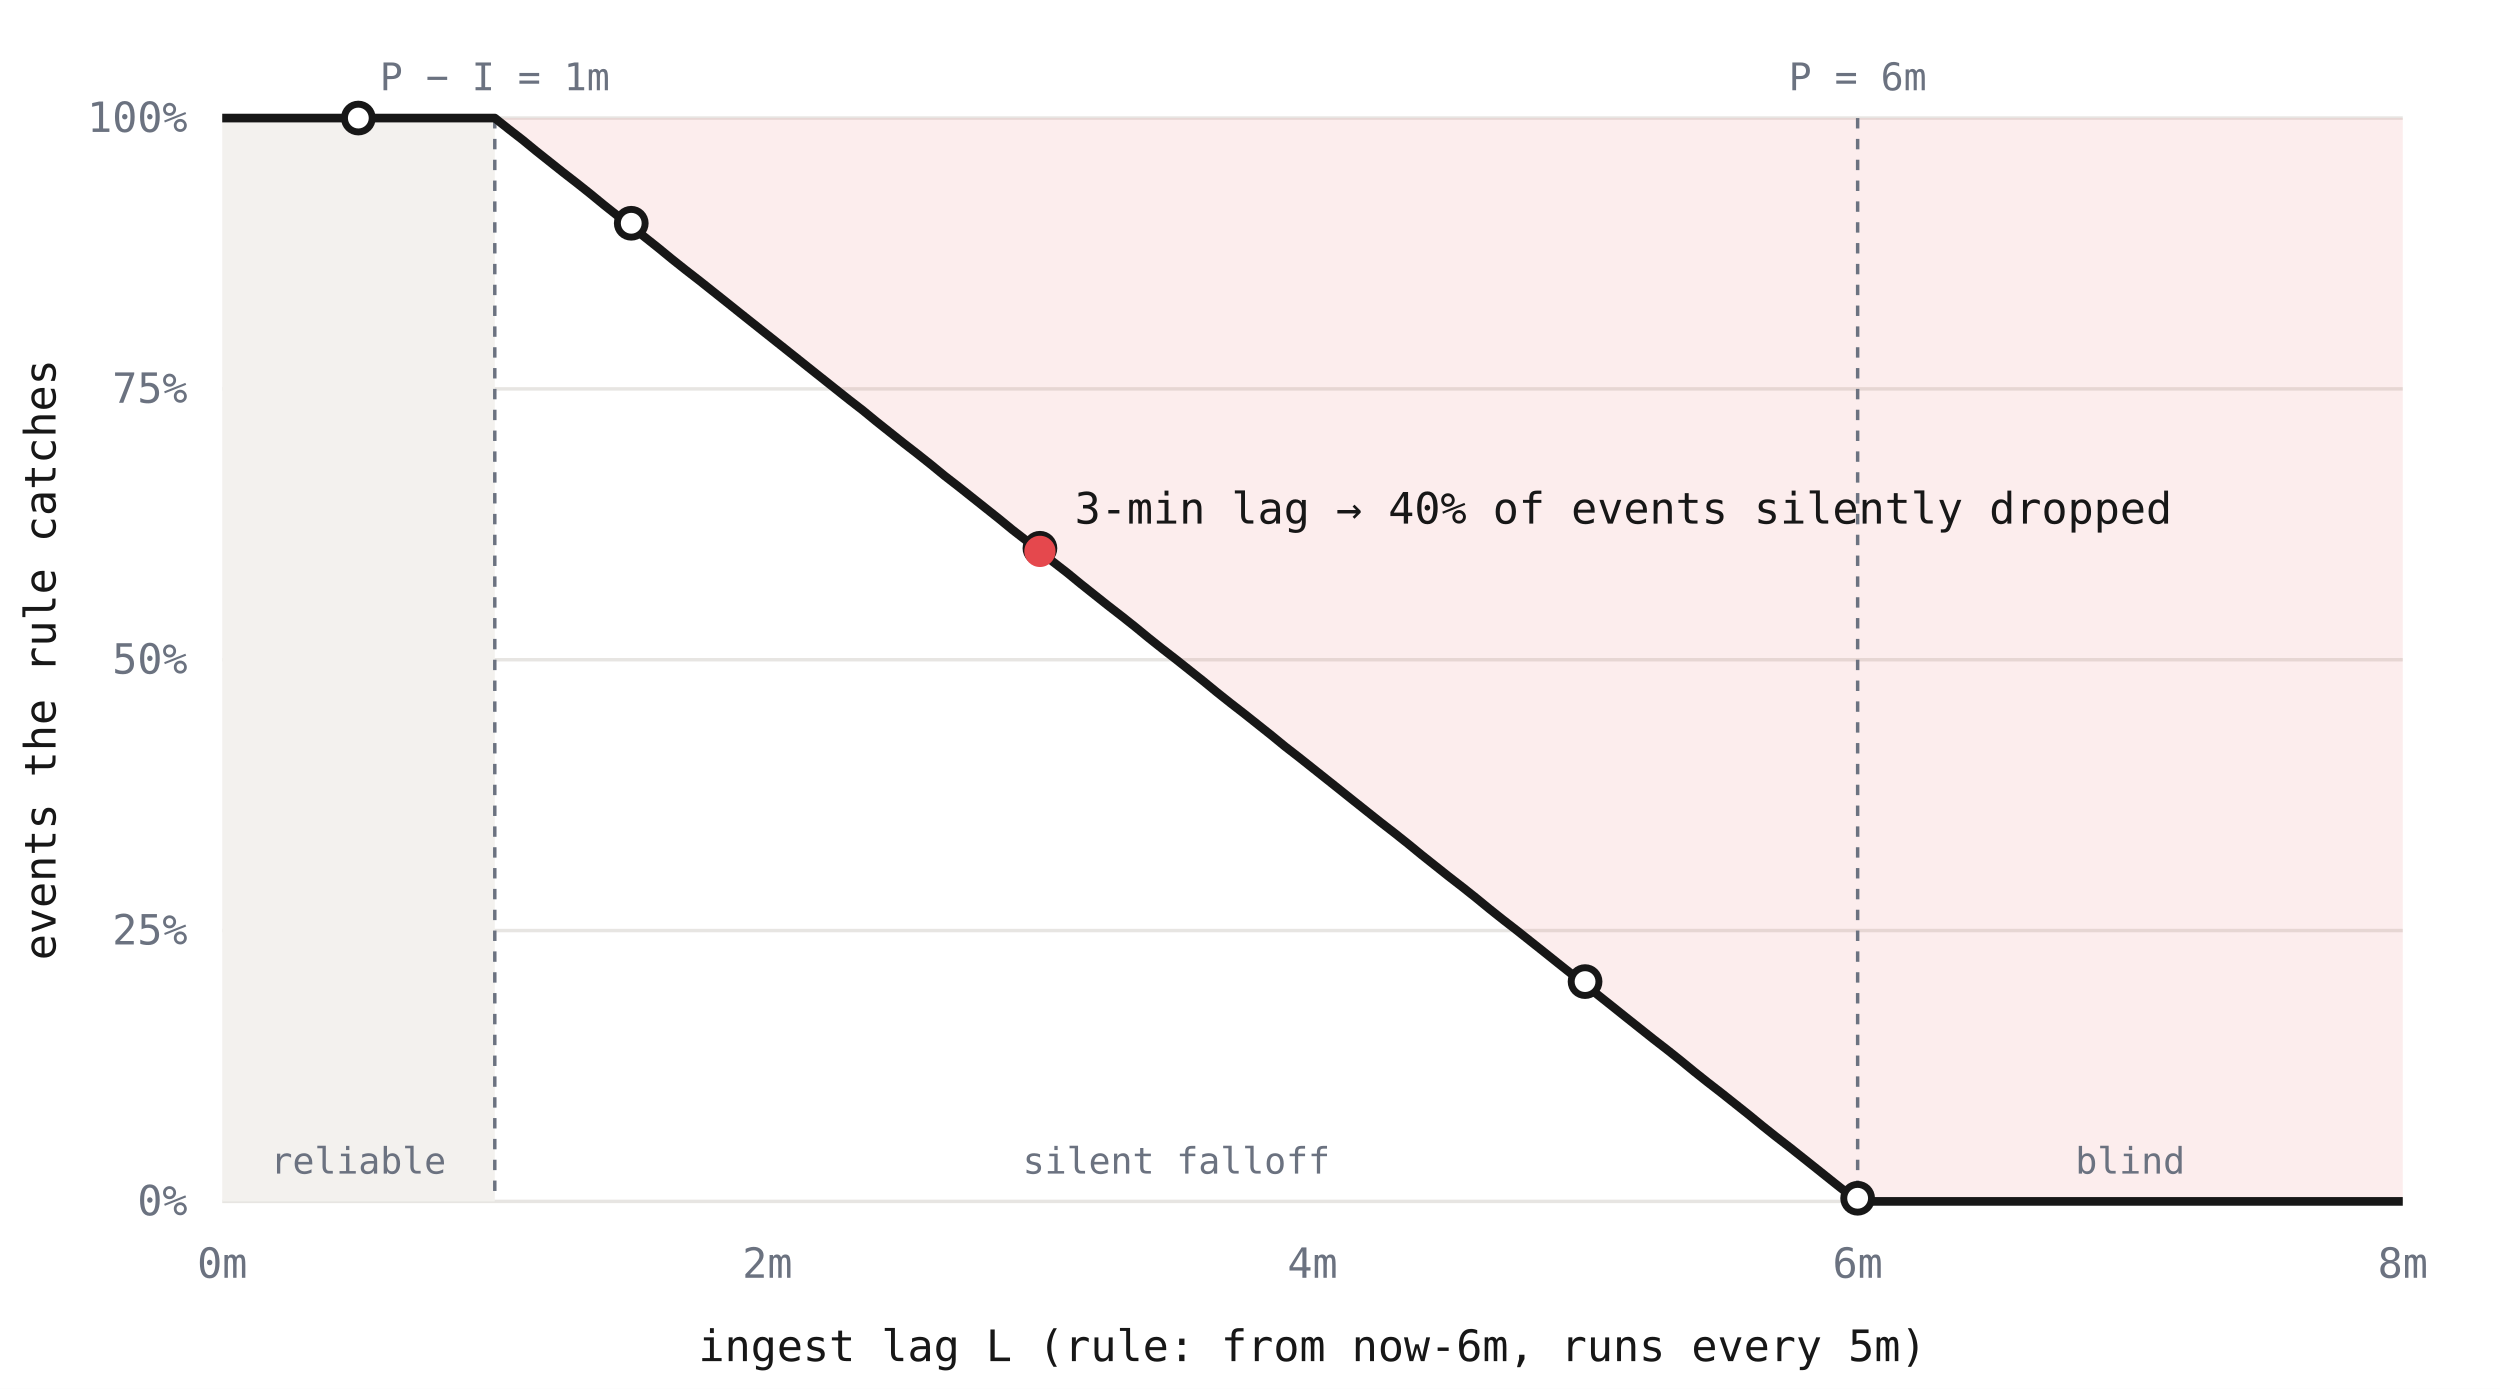
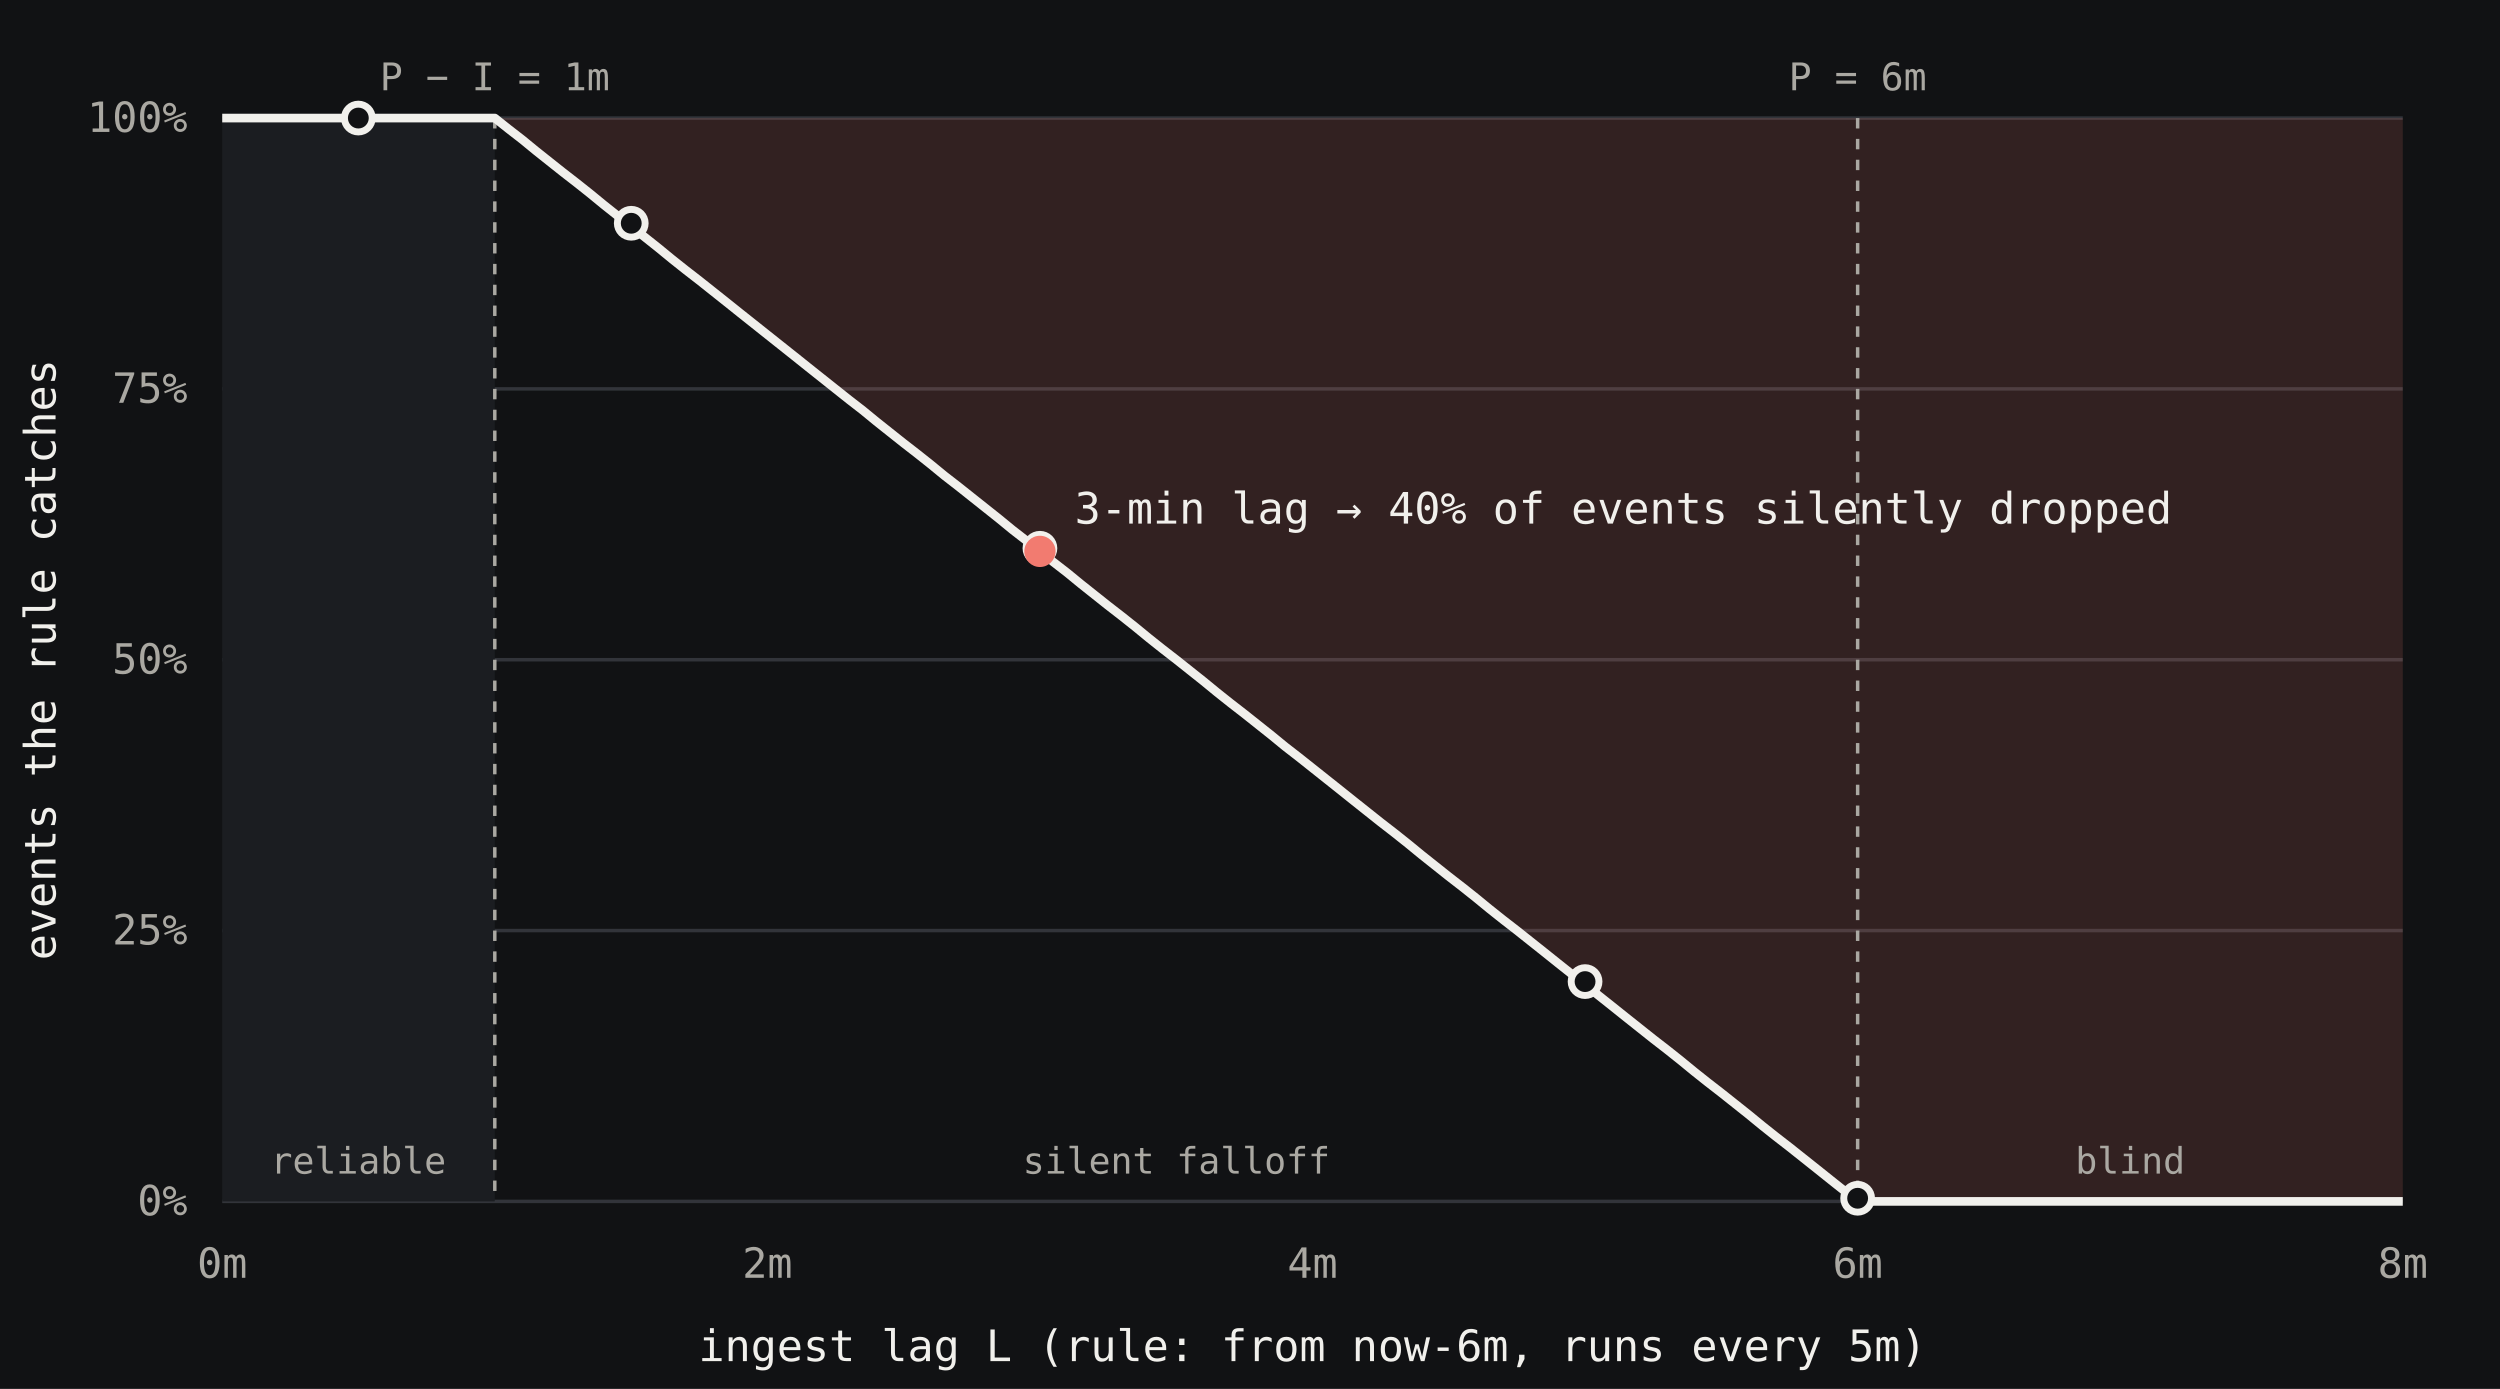
<svg xmlns="http://www.w3.org/2000/svg" viewBox="0 0 720 400" font-family="ui-monospace,SFMono-Regular,Menlo,monospace" role="img" aria-label="Catch rate versus ingest lag">
-   <rect x="0" y="0" width="720" height="400" fill="#ffffff" />
-   <line x1="64" y1="346.0" x2="692" y2="346.0" stroke="#e7e5e2" stroke-width="1" />
-   <text x="54" y="350.0" text-anchor="end" font-size="12" fill="#6b7280">0%</text>
-   <line x1="64" y1="268.0" x2="692" y2="268.0" stroke="#e7e5e2" stroke-width="1" />
-   <text x="54" y="272.0" text-anchor="end" font-size="12" fill="#6b7280">25%</text>
-   <line x1="64" y1="190.0" x2="692" y2="190.0" stroke="#e7e5e2" stroke-width="1" />
-   <text x="54" y="194.0" text-anchor="end" font-size="12" fill="#6b7280">50%</text>
-   <line x1="64" y1="112.0" x2="692" y2="112.0" stroke="#e7e5e2" stroke-width="1" />
-   <text x="54" y="116.0" text-anchor="end" font-size="12" fill="#6b7280">75%</text>
-   <line x1="64" y1="34.0" x2="692" y2="34.0" stroke="#e7e5e2" stroke-width="1" />
-   <text x="54" y="38.0" text-anchor="end" font-size="12" fill="#6b7280">100%</text>
-   <polygon points="142.5,34.0 142.5,34.0 146.4,37.1 150.4,40.2 154.3,43.4 158.2,46.5 162.1,49.6 166.1,52.7 170.0,55.8 173.9,59.0 177.8,62.1 181.8,65.2 185.7,68.3 189.6,71.4 193.5,74.6 197.4,77.7 201.4,80.8 205.3,83.9 209.2,87.0 213.2,90.2 217.1,93.3 221.0,96.4 224.9,99.5 228.8,102.6 232.8,105.8 236.7,108.9 240.6,112.0 244.5,115.1 248.5,118.2 252.4,121.4 256.3,124.5 260.2,127.6 264.2,130.7 268.1,133.8 272.0,137.0 276.0,140.1 279.9,143.2 283.8,146.3 287.7,149.4 291.6,152.6 295.6,155.7 299.5,158.8 303.4,161.9 307.4,165.0 311.3,168.2 315.2,171.3 319.1,174.4 323.1,177.5 327.0,180.6 330.9,183.8 334.8,186.9 338.8,190.0 342.7,193.1 346.6,196.2 350.5,199.4 354.4,202.5 358.4,205.6 362.3,208.7 366.2,211.8 370.1,215.0 374.1,218.1 378.0,221.2 381.9,224.3 385.8,227.4 389.8,230.6 393.7,233.7 397.6,236.8 401.6,239.9 405.5,243.0 409.4,246.2 413.3,249.3 417.2,252.4 421.2,255.5 425.1,258.6 429.0,261.8 432.9,264.9 436.9,268.0 440.8,271.1 444.7,274.2 448.7,277.4 452.6,280.5 456.5,283.6 460.4,286.7 464.3,289.8 468.3,293.0 472.2,296.1 476.1,299.2 480.1,302.3 484.0,305.4 487.9,308.6 491.8,311.7 495.8,314.8 499.7,317.9 503.6,321.0 507.5,324.2 511.4,327.3 515.4,330.4 519.3,333.5 523.2,336.6 527.2,339.8 531.1,342.9 535.0,346.0 538.9,346.0 542.8,346.0 546.8,346.0 550.7,346.0 554.6,346.0 558.5,346.0 562.5,346.0 566.4,346.0 570.3,346.0 574.2,346.0 578.2,346.0 582.1,346.0 586.0,346.0 590.0,346.0 593.9,346.0 597.8,346.0 601.7,346.0 605.6,346.0 609.6,346.0 613.5,346.0 617.4,346.0 621.4,346.0 625.3,346.0 629.2,346.0 633.1,346.0 637.0,346.0 641.0,346.0 644.9,346.0 648.8,346.0 652.8,346.0 656.7,346.0 660.6,346.0 664.5,346.0 668.5,346.0 672.4,346.0 676.3,346.0 680.2,346.0 684.1,346.0 688.1,346.0 692.0,346.0 692.0,34.0" fill="#e5484d" fill-opacity="0.10" />
-   <rect x="64.0" y="34" width="78.5" height="312" fill="#f3f1ee" />
-   <line x1="142.5" y1="34" x2="142.5" y2="346" stroke="#6b7280" stroke-width="1" stroke-dasharray="3 3" />
-   <text x="142.5" y="26.0" text-anchor="middle" font-size="11" fill="#6b7280">P − I = 1m</text>
-   <line x1="535.0" y1="34" x2="535.0" y2="346" stroke="#6b7280" stroke-width="1" stroke-dasharray="3 3" />
-   <text x="535.0" y="26.0" text-anchor="middle" font-size="11" fill="#6b7280">P = 6m</text>
-   <polyline points="64.0,34.0 64.0,34.0 67.9,34.0 71.8,34.0 75.8,34.0 79.7,34.0 83.6,34.0 87.5,34.0 91.5,34.0 95.4,34.0 99.3,34.0 103.2,34.0 107.2,34.0 111.1,34.0 115.0,34.0 118.9,34.0 122.9,34.0 126.8,34.0 130.7,34.0 134.7,34.0 138.6,34.0 142.5,34.0 146.4,37.1 150.4,40.2 154.3,43.4 158.2,46.5 162.1,49.6 166.1,52.7 170.0,55.8 173.9,59.0 177.8,62.1 181.8,65.2 185.7,68.3 189.6,71.4 193.5,74.6 197.4,77.7 201.4,80.8 205.3,83.9 209.2,87.0 213.2,90.2 217.1,93.3 221.0,96.4 224.9,99.5 228.8,102.6 232.8,105.8 236.7,108.9 240.6,112.0 244.5,115.1 248.5,118.2 252.4,121.4 256.3,124.5 260.2,127.6 264.2,130.7 268.1,133.8 272.0,137.0 276.0,140.1 279.9,143.2 283.8,146.3 287.7,149.4 291.6,152.6 295.6,155.7 299.5,158.8 303.4,161.9 307.4,165.0 311.3,168.2 315.2,171.3 319.1,174.4 323.1,177.5 327.0,180.6 330.9,183.8 334.8,186.9 338.8,190.0 342.7,193.1 346.6,196.2 350.5,199.4 354.4,202.5 358.4,205.6 362.3,208.7 366.2,211.8 370.1,215.0 374.1,218.1 378.0,221.2 381.9,224.3 385.8,227.4 389.8,230.6 393.7,233.7 397.6,236.8 401.6,239.9 405.5,243.0 409.4,246.2 413.3,249.3 417.2,252.4 421.2,255.5 425.1,258.6 429.0,261.8 432.9,264.9 436.9,268.0 440.8,271.1 444.7,274.2 448.7,277.4 452.6,280.5 456.5,283.6 460.4,286.7 464.3,289.8 468.3,293.0 472.2,296.1 476.1,299.2 480.1,302.3 484.0,305.4 487.9,308.6 491.8,311.7 495.8,314.8 499.7,317.9 503.6,321.0 507.5,324.2 511.4,327.3 515.4,330.4 519.3,333.5 523.2,336.6 527.2,339.8 531.1,342.9 535.0,346.0 538.9,346.0 542.8,346.0 546.8,346.0 550.7,346.0 554.6,346.0 558.5,346.0 562.5,346.0 566.4,346.0 570.3,346.0 574.2,346.0 578.2,346.0 582.1,346.0 586.0,346.0 590.0,346.0 593.9,346.0 597.8,346.0 601.7,346.0 605.6,346.0 609.6,346.0 613.5,346.0 617.4,346.0 621.4,346.0 625.3,346.0 629.2,346.0 633.1,346.0 637.0,346.0 641.0,346.0 644.9,346.0 648.8,346.0 652.8,346.0 656.7,346.0 660.6,346.0 664.5,346.0 668.5,346.0 672.4,346.0 676.3,346.0 680.2,346.0 684.1,346.0 688.1,346.0 692.0,346.0" fill="none" stroke="#171717" stroke-width="2.5" stroke-linejoin="round" />
-   <circle cx="103.2" cy="34.0" r="4" fill="#fff" stroke="#171717" stroke-width="2" />
-   <circle cx="181.8" cy="64.3" r="4" fill="#fff" stroke="#171717" stroke-width="2" />
-   <circle cx="299.5" cy="157.9" r="4" fill="#fff" stroke="#171717" stroke-width="2" />
-   <circle cx="456.5" cy="282.7" r="4" fill="#fff" stroke="#171717" stroke-width="2" />
-   <circle cx="535.0" cy="345.1" r="4" fill="#fff" stroke="#171717" stroke-width="2" />
-   <circle cx="299.5" cy="158.8" r="4.5" fill="#e5484d" />
-   <text x="309.5" y="150.8" font-size="12.5" fill="#171717">3-min lag → 40% of events silently dropped</text>
-   <text x="64.0" y="368.0" text-anchor="middle" font-size="12" fill="#6b7280">0m</text>
-   <text x="221.0" y="368.0" text-anchor="middle" font-size="12" fill="#6b7280">2m</text>
-   <text x="378.0" y="368.0" text-anchor="middle" font-size="12" fill="#6b7280">4m</text>
-   <text x="535.0" y="368.0" text-anchor="middle" font-size="12" fill="#6b7280">6m</text>
-   <text x="692.0" y="368.0" text-anchor="middle" font-size="12" fill="#6b7280">8m</text>
-   <text x="378.0" y="392" text-anchor="middle" font-size="12.5" fill="#171717">ingest lag L  (rule: from now-6m, runs every 5m)</text>
-   <text x="16" y="190.0" text-anchor="middle" font-size="12.5" fill="#171717" transform="rotate(-90 16 190.0)">events the rule catches</text>
-   <text x="103.2" y="338.0" text-anchor="middle" font-size="10.5" fill="#6b7280">reliable</text>
-   <text x="338.8" y="338.0" text-anchor="middle" font-size="10.5" fill="#6b7280">silent falloff</text>
-   <text x="613.5" y="338.0" text-anchor="middle" font-size="10.5" fill="#6b7280">blind</text>
+   <rect x="0" y="0" width="720" height="400" fill="#111214" />
+   <line x1="64" y1="346.0" x2="692" y2="346.0" stroke="#32343a" stroke-width="1" />
+   <text x="54" y="350.0" text-anchor="end" font-size="12" fill="#aaa8a2">0%</text>
+   <line x1="64" y1="268.0" x2="692" y2="268.0" stroke="#32343a" stroke-width="1" />
+   <text x="54" y="272.0" text-anchor="end" font-size="12" fill="#aaa8a2">25%</text>
+   <line x1="64" y1="190.0" x2="692" y2="190.0" stroke="#32343a" stroke-width="1" />
+   <text x="54" y="194.0" text-anchor="end" font-size="12" fill="#aaa8a2">50%</text>
+   <line x1="64" y1="112.0" x2="692" y2="112.0" stroke="#32343a" stroke-width="1" />
+   <text x="54" y="116.0" text-anchor="end" font-size="12" fill="#aaa8a2">75%</text>
+   <line x1="64" y1="34.0" x2="692" y2="34.0" stroke="#32343a" stroke-width="1" />
+   <text x="54" y="38.0" text-anchor="end" font-size="12" fill="#aaa8a2">100%</text>
+   <polygon points="142.5,34.0 142.5,34.0 146.4,37.1 150.4,40.2 154.3,43.4 158.2,46.5 162.1,49.6 166.1,52.7 170.0,55.8 173.9,59.0 177.8,62.1 181.8,65.2 185.7,68.3 189.6,71.4 193.5,74.6 197.4,77.7 201.4,80.8 205.3,83.9 209.2,87.0 213.2,90.2 217.1,93.3 221.0,96.4 224.9,99.5 228.8,102.6 232.8,105.8 236.7,108.9 240.6,112.0 244.5,115.1 248.5,118.2 252.4,121.4 256.3,124.5 260.2,127.6 264.2,130.7 268.1,133.8 272.0,137.0 276.0,140.1 279.9,143.2 283.8,146.3 287.7,149.4 291.6,152.6 295.6,155.7 299.5,158.8 303.4,161.9 307.4,165.0 311.3,168.2 315.2,171.3 319.1,174.4 323.1,177.5 327.0,180.6 330.9,183.8 334.8,186.9 338.8,190.0 342.7,193.1 346.6,196.2 350.5,199.4 354.4,202.5 358.4,205.6 362.3,208.7 366.2,211.8 370.1,215.0 374.1,218.1 378.0,221.2 381.9,224.3 385.8,227.4 389.8,230.6 393.7,233.7 397.6,236.8 401.6,239.9 405.5,243.0 409.4,246.2 413.3,249.3 417.2,252.4 421.2,255.5 425.1,258.6 429.0,261.8 432.9,264.9 436.9,268.0 440.8,271.1 444.7,274.2 448.7,277.4 452.6,280.5 456.5,283.6 460.4,286.7 464.3,289.8 468.3,293.0 472.2,296.1 476.1,299.2 480.1,302.3 484.0,305.4 487.9,308.6 491.8,311.7 495.8,314.8 499.7,317.9 503.6,321.0 507.5,324.2 511.4,327.3 515.4,330.4 519.3,333.5 523.2,336.6 527.2,339.8 531.1,342.9 535.0,346.0 538.9,346.0 542.8,346.0 546.8,346.0 550.7,346.0 554.6,346.0 558.5,346.0 562.5,346.0 566.4,346.0 570.3,346.0 574.2,346.0 578.2,346.0 582.1,346.0 586.0,346.0 590.0,346.0 593.9,346.0 597.8,346.0 601.7,346.0 605.6,346.0 609.6,346.0 613.5,346.0 617.4,346.0 621.4,346.0 625.3,346.0 629.2,346.0 633.1,346.0 637.0,346.0 641.0,346.0 644.9,346.0 648.8,346.0 652.8,346.0 656.7,346.0 660.6,346.0 664.5,346.0 668.5,346.0 672.4,346.0 676.3,346.0 680.2,346.0 684.1,346.0 688.1,346.0 692.0,346.0 692.0,34.0" fill="#f27b70" fill-opacity="0.15" />
+   <rect x="64.0" y="34" width="78.5" height="312" fill="#1b1d21" />
+   <line x1="142.5" y1="34" x2="142.5" y2="346" stroke="#aaa8a2" stroke-width="1" stroke-dasharray="3 3" />
+   <text x="142.5" y="26.0" text-anchor="middle" font-size="11" fill="#aaa8a2">P − I = 1m</text>
+   <line x1="535.0" y1="34" x2="535.0" y2="346" stroke="#aaa8a2" stroke-width="1" stroke-dasharray="3 3" />
+   <text x="535.0" y="26.0" text-anchor="middle" font-size="11" fill="#aaa8a2">P = 6m</text>
+   <polyline points="64.0,34.0 64.0,34.0 67.9,34.0 71.8,34.0 75.8,34.0 79.7,34.0 83.6,34.0 87.5,34.0 91.5,34.0 95.4,34.0 99.3,34.0 103.2,34.0 107.2,34.0 111.1,34.0 115.0,34.0 118.9,34.0 122.9,34.0 126.8,34.0 130.7,34.0 134.7,34.0 138.6,34.0 142.5,34.0 146.4,37.1 150.4,40.2 154.3,43.4 158.2,46.5 162.1,49.6 166.1,52.7 170.0,55.8 173.9,59.0 177.8,62.1 181.8,65.2 185.7,68.3 189.6,71.4 193.5,74.6 197.4,77.7 201.4,80.8 205.3,83.9 209.2,87.0 213.2,90.2 217.1,93.3 221.0,96.4 224.9,99.5 228.8,102.6 232.8,105.8 236.7,108.9 240.6,112.0 244.5,115.1 248.5,118.2 252.4,121.4 256.3,124.5 260.2,127.6 264.2,130.7 268.1,133.8 272.0,137.0 276.0,140.1 279.9,143.2 283.8,146.3 287.7,149.4 291.6,152.6 295.6,155.7 299.5,158.8 303.4,161.9 307.4,165.0 311.3,168.2 315.2,171.3 319.1,174.4 323.1,177.5 327.0,180.6 330.9,183.8 334.8,186.9 338.8,190.0 342.7,193.1 346.6,196.2 350.5,199.4 354.4,202.5 358.4,205.6 362.3,208.7 366.2,211.8 370.1,215.0 374.1,218.1 378.0,221.2 381.9,224.3 385.8,227.4 389.8,230.6 393.7,233.7 397.6,236.8 401.6,239.9 405.5,243.0 409.4,246.2 413.3,249.3 417.2,252.4 421.2,255.5 425.1,258.6 429.0,261.8 432.9,264.9 436.9,268.0 440.8,271.1 444.7,274.2 448.7,277.4 452.6,280.5 456.5,283.6 460.4,286.7 464.3,289.8 468.3,293.0 472.2,296.1 476.1,299.2 480.1,302.3 484.0,305.4 487.9,308.6 491.8,311.7 495.8,314.8 499.7,317.9 503.6,321.0 507.5,324.2 511.4,327.3 515.4,330.4 519.3,333.5 523.2,336.6 527.2,339.8 531.1,342.9 535.0,346.0 538.9,346.0 542.8,346.0 546.8,346.0 550.7,346.0 554.6,346.0 558.5,346.0 562.5,346.0 566.4,346.0 570.3,346.0 574.2,346.0 578.2,346.0 582.1,346.0 586.0,346.0 590.0,346.0 593.9,346.0 597.8,346.0 601.7,346.0 605.6,346.0 609.6,346.0 613.5,346.0 617.4,346.0 621.4,346.0 625.3,346.0 629.2,346.0 633.1,346.0 637.0,346.0 641.0,346.0 644.9,346.0 648.8,346.0 652.8,346.0 656.7,346.0 660.6,346.0 664.5,346.0 668.5,346.0 672.4,346.0 676.3,346.0 680.2,346.0 684.1,346.0 688.1,346.0 692.0,346.0" fill="none" stroke="#f1f0ec" stroke-width="2.5" stroke-linejoin="round" />
+   <circle cx="103.2" cy="34.0" r="4" fill="#111214" stroke="#f1f0ec" stroke-width="2" />
+   <circle cx="181.8" cy="64.3" r="4" fill="#111214" stroke="#f1f0ec" stroke-width="2" />
+   <circle cx="299.5" cy="157.9" r="4" fill="#111214" stroke="#f1f0ec" stroke-width="2" />
+   <circle cx="456.5" cy="282.7" r="4" fill="#111214" stroke="#f1f0ec" stroke-width="2" />
+   <circle cx="535.0" cy="345.1" r="4" fill="#111214" stroke="#f1f0ec" stroke-width="2" />
+   <circle cx="299.5" cy="158.8" r="4.5" fill="#f27b70" />
+   <text x="309.5" y="150.8" font-size="12.5" fill="#f1f0ec">3-min lag → 40% of events silently dropped</text>
+   <text x="64.0" y="368.0" text-anchor="middle" font-size="12" fill="#aaa8a2">0m</text>
+   <text x="221.0" y="368.0" text-anchor="middle" font-size="12" fill="#aaa8a2">2m</text>
+   <text x="378.0" y="368.0" text-anchor="middle" font-size="12" fill="#aaa8a2">4m</text>
+   <text x="535.0" y="368.0" text-anchor="middle" font-size="12" fill="#aaa8a2">6m</text>
+   <text x="692.0" y="368.0" text-anchor="middle" font-size="12" fill="#aaa8a2">8m</text>
+   <text x="378.0" y="392" text-anchor="middle" font-size="12.5" fill="#f1f0ec">ingest lag L  (rule: from now-6m, runs every 5m)</text>
+   <text x="16" y="190.0" text-anchor="middle" font-size="12.5" fill="#f1f0ec" transform="rotate(-90 16 190.0)">events the rule catches</text>
+   <text x="103.2" y="338.0" text-anchor="middle" font-size="10.5" fill="#aaa8a2">reliable</text>
+   <text x="338.8" y="338.0" text-anchor="middle" font-size="10.5" fill="#aaa8a2">silent falloff</text>
+   <text x="613.5" y="338.0" text-anchor="middle" font-size="10.5" fill="#aaa8a2">blind</text>
</svg>
